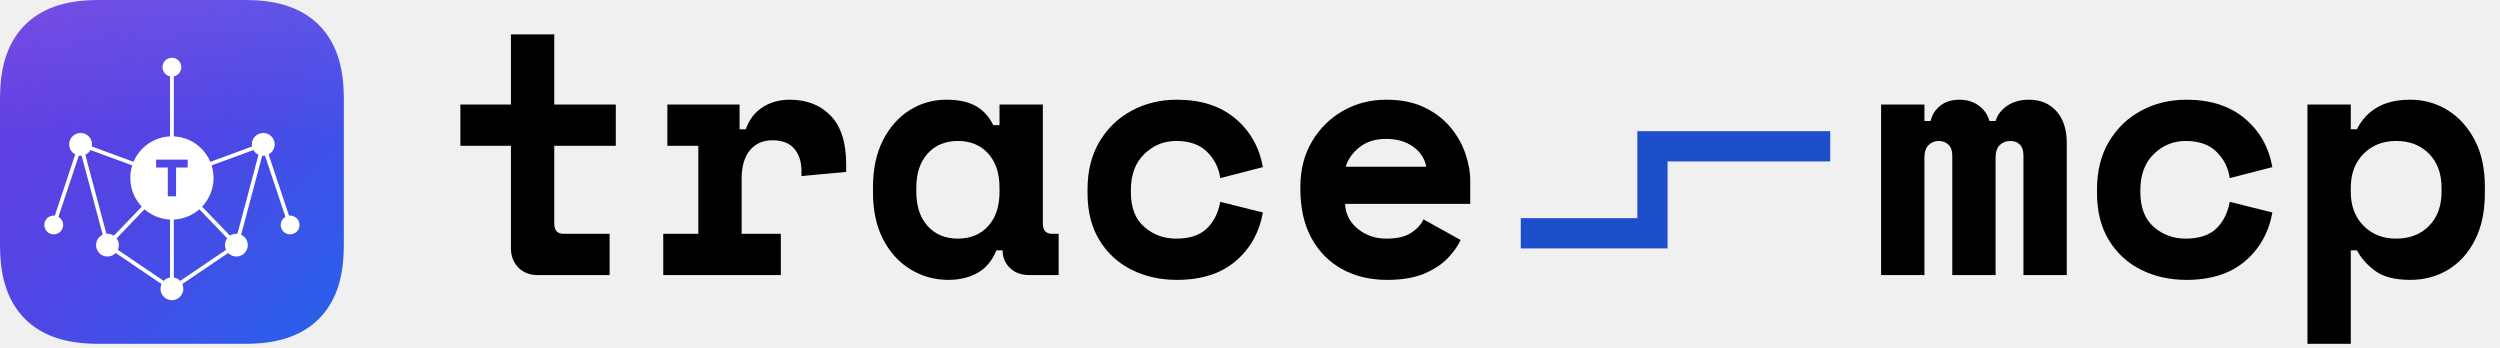
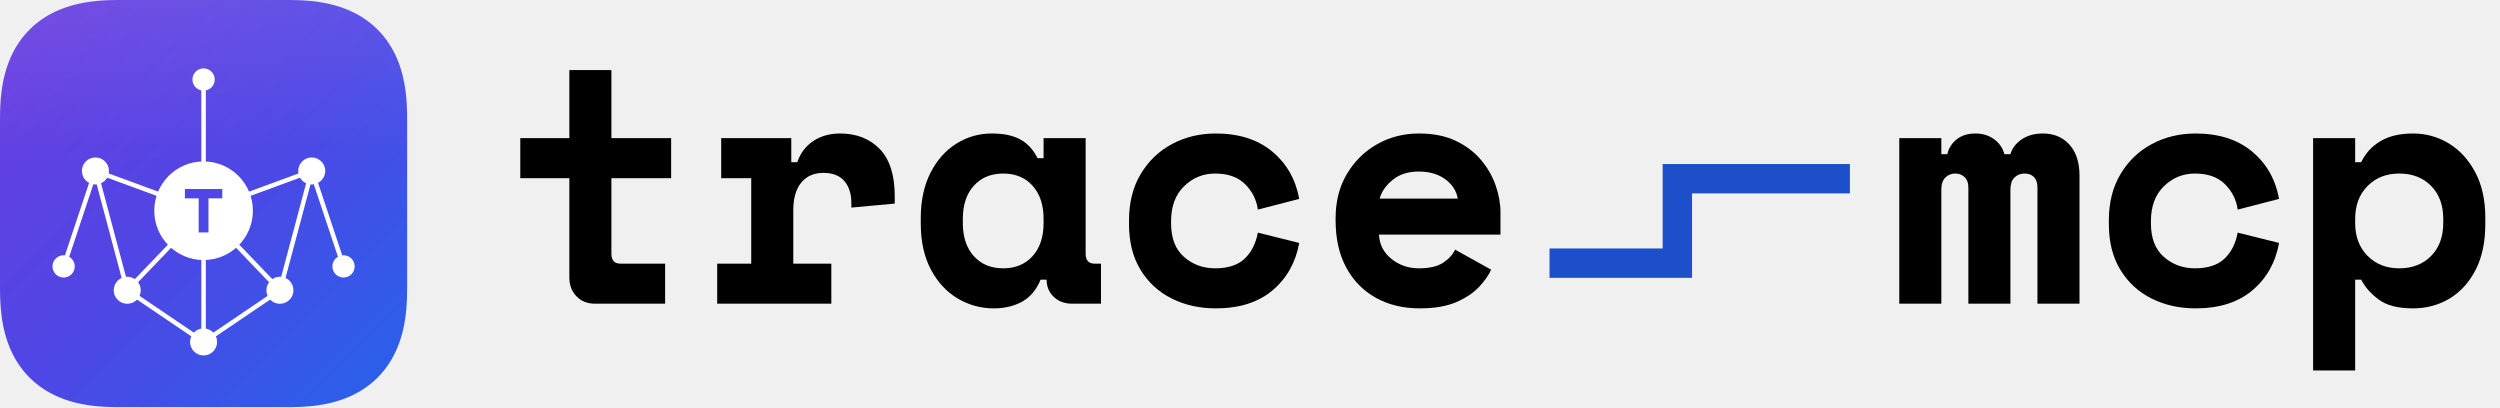
- <svg xmlns="http://www.w3.org/2000/svg" viewBox="0 0 7271 1010" width="7271" height="1010" role="img" aria-label="trace-mcp">
-   <g transform="translate(0 0) scale(0.9765625)">
+ <svg xmlns="http://www.w3.org/2000/svg" viewBox="0 0 7491 1220" width="7491" height="1220" role="img" aria-label="trace-mcp">
+   <g transform="translate(0 0) scale(1.191406)">
    <defs>
      <linearGradient id="light-row-plate" x1="0" y1="0" x2="1" y2="1">
        <stop offset="0%" stop-color="#6C3CE0" />
        <stop offset="50%" stop-color="#4F46E5" />
        <stop offset="100%" stop-color="#2563EB" />
      </linearGradient>
      <linearGradient id="light-row-shine" x1="0.5" y1="0" x2="0.5" y2="0.4">
        <stop offset="0%" stop-color="#FFFFFF" stop-opacity="0.08" />
        <stop offset="100%" stop-color="#FFFFFF" stop-opacity="0" />
      </linearGradient>
      <clipPath id="light-row-plateClip">
        <path d="M 0.00,307.20 L 0.03,295.76 L 0.13,287.28 L 0.30,279.65 L 0.53,272.53 L 0.82,265.77 L 1.18,259.29 L 1.61,253.02 L 2.10,246.95 L 2.66,241.03 L 3.29,235.26 L 3.98,229.62 L 4.73,224.10 L 5.55,218.68 L 6.44,213.37 L 7.39,208.14 L 8.40,203.01 L 9.48,197.96 L 10.63,193.00 L 11.84,188.11 L 13.11,183.29 L 14.45,178.55 L 15.86,173.88 L 17.32,169.28 L 18.85,164.74 L 20.45,160.27 L 22.11,155.87 L 23.83,151.53 L 25.62,147.25 L 27.47,143.03 L 29.38,138.88 L 31.35,134.79 L 33.39,130.76 L 35.49,126.79 L 37.66,122.88 L 39.88,119.03 L 42.17,115.24 L 44.52,111.51 L 46.93,107.84 L 49.40,104.22 L 51.93,100.67 L 54.53,97.18 L 57.18,93.74 L 59.90,90.37 L 62.68,87.05 L 65.51,83.80 L 68.41,80.60 L 71.37,77.46 L 74.39,74.39 L 77.46,71.37 L 80.60,68.41 L 83.80,65.51 L 87.05,62.68 L 90.37,59.90 L 93.74,57.18 L 97.18,54.53 L 100.67,51.93 L 104.22,49.40 L 107.84,46.93 L 111.51,44.52 L 115.24,42.17 L 119.03,39.88 L 122.88,37.66 L 126.79,35.49 L 130.76,33.39 L 134.79,31.35 L 138.88,29.38 L 143.03,27.47 L 147.25,25.62 L 151.53,23.83 L 155.87,22.11 L 160.27,20.45 L 164.74,18.85 L 169.28,17.32 L 173.88,15.86 L 178.55,14.45 L 183.29,13.11 L 188.11,11.84 L 193.00,10.63 L 197.96,9.48 L 203.01,8.40 L 208.14,7.39 L 213.37,6.44 L 218.68,5.55 L 224.10,4.73 L 229.62,3.98 L 235.26,3.29 L 241.03,2.66 L 246.95,2.10 L 253.02,1.61 L 259.29,1.18 L 265.77,0.82 L 272.53,0.53 L 279.65,0.30 L 287.28,0.13 L 295.76,0.03 L 307.20,0.00 L 716.80,0.00 L 728.24,0.03 L 736.72,0.13 L 744.35,0.30 L 751.47,0.53 L 758.23,0.82 L 764.71,1.18 L 770.98,1.61 L 777.05,2.10 L 782.97,2.66 L 788.74,3.29 L 794.38,3.98 L 799.90,4.73 L 805.32,5.55 L 810.63,6.44 L 815.86,7.39 L 820.99,8.40 L 826.04,9.48 L 831.00,10.63 L 835.89,11.84 L 840.71,13.11 L 845.45,14.45 L 850.12,15.86 L 854.72,17.32 L 859.26,18.85 L 863.73,20.45 L 868.13,22.11 L 872.47,23.83 L 876.75,25.62 L 880.97,27.47 L 885.12,29.38 L 889.21,31.35 L 893.24,33.39 L 897.21,35.49 L 901.12,37.66 L 904.97,39.88 L 908.76,42.17 L 912.49,44.52 L 916.16,46.93 L 919.78,49.40 L 923.33,51.93 L 926.82,54.53 L 930.26,57.18 L 933.63,59.90 L 936.95,62.68 L 940.20,65.51 L 943.40,68.41 L 946.54,71.37 L 949.61,74.39 L 952.63,77.46 L 955.59,80.60 L 958.49,83.80 L 961.32,87.05 L 964.10,90.37 L 966.82,93.74 L 969.47,97.18 L 972.07,100.67 L 974.60,104.22 L 977.07,107.84 L 979.48,111.51 L 981.83,115.24 L 984.12,119.03 L 986.34,122.88 L 988.51,126.79 L 990.61,130.76 L 992.65,134.79 L 994.62,138.88 L 996.53,143.03 L 998.38,147.25 L 1000.17,151.53 L 1001.89,155.87 L 1003.55,160.27 L 1005.15,164.74 L 1006.68,169.28 L 1008.14,173.88 L 1009.55,178.55 L 1010.89,183.29 L 1012.16,188.11 L 1013.37,193.00 L 1014.52,197.96 L 1015.60,203.01 L 1016.61,208.14 L 1017.56,213.37 L 1018.45,218.68 L 1019.27,224.10 L 1020.02,229.62 L 1020.71,235.26 L 1021.34,241.03 L 1021.90,246.95 L 1022.39,253.02 L 1022.82,259.29 L 1023.18,265.77 L 1023.47,272.53 L 1023.70,279.65 L 1023.87,287.28 L 1023.97,295.76 L 1024.00,307.20 L 1024.00,716.80 L 1023.97,728.24 L 1023.87,736.72 L 1023.70,744.35 L 1023.47,751.47 L 1023.18,758.23 L 1022.82,764.71 L 1022.39,770.98 L 1021.90,777.05 L 1021.34,782.97 L 1020.71,788.74 L 1020.02,794.38 L 1019.27,799.90 L 1018.45,805.32 L 1017.56,810.63 L 1016.61,815.86 L 1015.60,820.99 L 1014.52,826.04 L 1013.37,831.00 L 1012.16,835.89 L 1010.89,840.71 L 1009.55,845.45 L 1008.14,850.12 L 1006.68,854.72 L 1005.15,859.26 L 1003.55,863.73 L 1001.89,868.13 L 1000.17,872.47 L 998.38,876.75 L 996.53,880.97 L 994.62,885.12 L 992.65,889.21 L 990.61,893.24 L 988.51,897.21 L 986.34,901.12 L 984.12,904.97 L 981.83,908.76 L 979.48,912.49 L 977.07,916.16 L 974.60,919.78 L 972.07,923.33 L 969.47,926.82 L 966.82,930.26 L 964.10,933.63 L 961.32,936.95 L 958.49,940.20 L 955.59,943.40 L 952.63,946.54 L 949.61,949.61 L 946.54,952.63 L 943.40,955.59 L 940.20,958.49 L 936.95,961.32 L 933.63,964.10 L 930.26,966.82 L 926.82,969.47 L 923.33,972.07 L 919.78,974.60 L 916.16,977.07 L 912.49,979.48 L 908.76,981.83 L 904.97,984.12 L 901.12,986.34 L 897.21,988.51 L 893.24,990.61 L 889.21,992.65 L 885.12,994.62 L 880.97,996.53 L 876.75,998.38 L 872.47,1000.17 L 868.13,1001.89 L 863.73,1003.55 L 859.26,1005.15 L 854.72,1006.68 L 850.12,1008.14 L 845.45,1009.55 L 840.71,1010.89 L 835.89,1012.16 L 831.00,1013.37 L 826.04,1014.52 L 820.99,1015.60 L 815.86,1016.61 L 810.63,1017.56 L 805.32,1018.45 L 799.90,1019.27 L 794.38,1020.02 L 788.74,1020.71 L 782.97,1021.34 L 777.05,1021.90 L 770.98,1022.39 L 764.71,1022.82 L 758.23,1023.18 L 751.47,1023.47 L 744.35,1023.70 L 736.72,1023.87 L 728.24,1023.97 L 716.80,1024.00 L 307.20,1024.00 L 295.76,1023.97 L 287.28,1023.87 L 279.65,1023.70 L 272.53,1023.47 L 265.77,1023.18 L 259.29,1022.82 L 253.02,1022.39 L 246.95,1021.90 L 241.03,1021.34 L 235.26,1020.71 L 229.62,1020.02 L 224.10,1019.27 L 218.68,1018.45 L 213.37,1017.56 L 208.14,1016.61 L 203.01,1015.60 L 197.96,1014.52 L 193.00,1013.37 L 188.11,1012.16 L 183.29,1010.89 L 178.55,1009.55 L 173.88,1008.14 L 169.28,1006.68 L 164.74,1005.15 L 160.27,1003.55 L 155.87,1001.89 L 151.53,1000.17 L 147.25,998.38 L 143.03,996.53 L 138.88,994.62 L 134.79,992.65 L 130.76,990.61 L 126.79,988.51 L 122.88,986.34 L 119.03,984.12 L 115.24,981.83 L 111.51,979.48 L 107.84,977.07 L 104.22,974.60 L 100.67,972.07 L 97.18,969.47 L 93.74,966.82 L 90.37,964.10 L 87.05,961.32 L 83.80,958.49 L 80.60,955.59 L 77.46,952.63 L 74.39,949.61 L 71.37,946.54 L 68.41,943.40 L 65.51,940.20 L 62.68,936.95 L 59.90,933.63 L 57.18,930.26 L 54.53,926.82 L 51.93,923.33 L 49.40,919.78 L 46.93,916.16 L 44.52,912.49 L 42.17,908.76 L 39.88,904.97 L 37.66,901.12 L 35.49,897.21 L 33.39,893.24 L 31.35,889.21 L 29.38,885.12 L 27.47,880.97 L 25.62,876.75 L 23.83,872.47 L 22.11,868.13 L 20.45,863.73 L 18.85,859.26 L 17.32,854.72 L 15.86,850.12 L 14.45,845.45 L 13.11,840.71 L 11.84,835.89 L 10.63,831.00 L 9.48,826.04 L 8.40,820.99 L 7.39,815.86 L 6.44,810.63 L 5.55,805.32 L 4.73,799.90 L 3.98,794.38 L 3.29,788.74 L 2.66,782.97 L 2.10,777.05 L 1.61,770.98 L 1.18,764.71 L 0.82,758.23 L 0.53,751.47 L 0.30,744.35 L 0.13,736.72 L 0.03,728.24 L 0.00,716.80 Z" />
      </clipPath>
    </defs>
    <path d="M 0.00,307.20 L 0.03,295.76 L 0.13,287.28 L 0.30,279.65 L 0.53,272.53 L 0.82,265.77 L 1.18,259.29 L 1.61,253.02 L 2.10,246.95 L 2.66,241.03 L 3.29,235.26 L 3.98,229.62 L 4.73,224.10 L 5.55,218.68 L 6.44,213.37 L 7.39,208.14 L 8.40,203.01 L 9.48,197.96 L 10.63,193.00 L 11.84,188.11 L 13.11,183.29 L 14.45,178.55 L 15.86,173.88 L 17.32,169.28 L 18.85,164.74 L 20.45,160.27 L 22.11,155.87 L 23.83,151.53 L 25.62,147.25 L 27.47,143.03 L 29.38,138.88 L 31.35,134.79 L 33.39,130.76 L 35.49,126.79 L 37.66,122.88 L 39.88,119.03 L 42.17,115.24 L 44.52,111.51 L 46.93,107.84 L 49.40,104.22 L 51.93,100.67 L 54.53,97.18 L 57.18,93.74 L 59.90,90.37 L 62.68,87.05 L 65.51,83.80 L 68.41,80.60 L 71.37,77.46 L 74.39,74.39 L 77.46,71.37 L 80.60,68.41 L 83.80,65.51 L 87.05,62.68 L 90.37,59.90 L 93.74,57.18 L 97.18,54.53 L 100.67,51.93 L 104.22,49.40 L 107.84,46.93 L 111.51,44.52 L 115.24,42.17 L 119.03,39.88 L 122.88,37.66 L 126.79,35.49 L 130.76,33.39 L 134.79,31.35 L 138.88,29.38 L 143.03,27.47 L 147.25,25.62 L 151.53,23.83 L 155.87,22.11 L 160.27,20.45 L 164.74,18.85 L 169.28,17.32 L 173.88,15.86 L 178.55,14.45 L 183.29,13.11 L 188.11,11.84 L 193.00,10.63 L 197.96,9.48 L 203.01,8.40 L 208.14,7.39 L 213.37,6.44 L 218.68,5.55 L 224.10,4.73 L 229.62,3.98 L 235.26,3.29 L 241.03,2.66 L 246.95,2.10 L 253.02,1.61 L 259.29,1.18 L 265.77,0.82 L 272.53,0.53 L 279.65,0.30 L 287.28,0.13 L 295.76,0.03 L 307.20,0.00 L 716.80,0.00 L 728.24,0.03 L 736.72,0.13 L 744.35,0.30 L 751.47,0.53 L 758.23,0.82 L 764.71,1.18 L 770.98,1.61 L 777.05,2.10 L 782.97,2.66 L 788.74,3.29 L 794.38,3.98 L 799.90,4.73 L 805.32,5.55 L 810.63,6.44 L 815.86,7.39 L 820.99,8.40 L 826.04,9.48 L 831.00,10.63 L 835.89,11.84 L 840.71,13.11 L 845.45,14.45 L 850.12,15.86 L 854.72,17.32 L 859.26,18.85 L 863.73,20.45 L 868.13,22.11 L 872.47,23.83 L 876.75,25.62 L 880.97,27.47 L 885.12,29.38 L 889.21,31.35 L 893.24,33.39 L 897.21,35.49 L 901.12,37.66 L 904.97,39.88 L 908.76,42.17 L 912.49,44.52 L 916.16,46.93 L 919.78,49.40 L 923.33,51.93 L 926.82,54.53 L 930.26,57.18 L 933.63,59.90 L 936.95,62.68 L 940.20,65.51 L 943.40,68.41 L 946.54,71.37 L 949.61,74.39 L 952.63,77.46 L 955.59,80.60 L 958.49,83.80 L 961.32,87.05 L 964.10,90.37 L 966.82,93.74 L 969.47,97.18 L 972.07,100.67 L 974.60,104.22 L 977.07,107.84 L 979.48,111.51 L 981.83,115.24 L 984.12,119.03 L 986.34,122.88 L 988.51,126.79 L 990.61,130.76 L 992.65,134.79 L 994.62,138.88 L 996.53,143.03 L 998.38,147.25 L 1000.17,151.53 L 1001.89,155.87 L 1003.55,160.27 L 1005.15,164.74 L 1006.68,169.28 L 1008.14,173.88 L 1009.55,178.55 L 1010.89,183.29 L 1012.16,188.11 L 1013.37,193.00 L 1014.52,197.96 L 1015.60,203.01 L 1016.61,208.14 L 1017.56,213.37 L 1018.45,218.68 L 1019.27,224.10 L 1020.02,229.62 L 1020.71,235.26 L 1021.34,241.03 L 1021.90,246.95 L 1022.39,253.02 L 1022.82,259.29 L 1023.18,265.77 L 1023.47,272.53 L 1023.70,279.65 L 1023.87,287.28 L 1023.97,295.76 L 1024.00,307.20 L 1024.00,716.80 L 1023.97,728.24 L 1023.87,736.72 L 1023.70,744.35 L 1023.47,751.47 L 1023.18,758.23 L 1022.82,764.71 L 1022.39,770.98 L 1021.90,777.05 L 1021.34,782.97 L 1020.71,788.74 L 1020.02,794.38 L 1019.27,799.90 L 1018.45,805.32 L 1017.56,810.63 L 1016.61,815.86 L 1015.60,820.99 L 1014.52,826.04 L 1013.37,831.00 L 1012.16,835.89 L 1010.89,840.71 L 1009.55,845.45 L 1008.14,850.12 L 1006.68,854.72 L 1005.15,859.26 L 1003.55,863.73 L 1001.89,868.13 L 1000.17,872.47 L 998.38,876.75 L 996.53,880.97 L 994.62,885.12 L 992.65,889.21 L 990.61,893.24 L 988.51,897.21 L 986.34,901.12 L 984.12,904.97 L 981.83,908.76 L 979.48,912.49 L 977.07,916.16 L 974.60,919.78 L 972.07,923.33 L 969.47,926.82 L 966.82,930.26 L 964.10,933.63 L 961.32,936.95 L 958.49,940.20 L 955.59,943.40 L 952.63,946.54 L 949.61,949.61 L 946.54,952.63 L 943.40,955.59 L 940.20,958.49 L 936.95,961.32 L 933.63,964.10 L 930.26,966.82 L 926.82,969.47 L 923.33,972.07 L 919.78,974.60 L 916.16,977.07 L 912.49,979.48 L 908.76,981.83 L 904.97,984.12 L 901.12,986.34 L 897.21,988.51 L 893.24,990.61 L 889.21,992.65 L 885.12,994.62 L 880.97,996.53 L 876.75,998.38 L 872.47,1000.17 L 868.13,1001.89 L 863.73,1003.55 L 859.26,1005.15 L 854.72,1006.68 L 850.12,1008.14 L 845.45,1009.55 L 840.71,1010.89 L 835.89,1012.16 L 831.00,1013.37 L 826.04,1014.52 L 820.99,1015.60 L 815.86,1016.61 L 810.63,1017.56 L 805.32,1018.45 L 799.90,1019.27 L 794.38,1020.02 L 788.74,1020.71 L 782.97,1021.34 L 777.05,1021.90 L 770.98,1022.39 L 764.71,1022.82 L 758.23,1023.18 L 751.47,1023.47 L 744.35,1023.70 L 736.72,1023.87 L 728.24,1023.97 L 716.80,1024.00 L 307.20,1024.00 L 295.76,1023.97 L 287.28,1023.87 L 279.65,1023.70 L 272.53,1023.47 L 265.77,1023.18 L 259.29,1022.82 L 253.02,1022.39 L 246.95,1021.90 L 241.03,1021.34 L 235.26,1020.71 L 229.62,1020.02 L 224.10,1019.27 L 218.68,1018.45 L 213.37,1017.56 L 208.14,1016.61 L 203.01,1015.60 L 197.96,1014.52 L 193.00,1013.37 L 188.11,1012.16 L 183.29,1010.89 L 178.55,1009.55 L 173.88,1008.14 L 169.28,1006.68 L 164.74,1005.15 L 160.27,1003.55 L 155.87,1001.89 L 151.53,1000.17 L 147.25,998.38 L 143.03,996.53 L 138.88,994.62 L 134.79,992.65 L 130.76,990.61 L 126.79,988.51 L 122.88,986.34 L 119.03,984.12 L 115.24,981.83 L 111.51,979.48 L 107.84,977.07 L 104.22,974.60 L 100.67,972.07 L 97.18,969.47 L 93.74,966.82 L 90.37,964.10 L 87.05,961.32 L 83.80,958.49 L 80.60,955.59 L 77.46,952.63 L 74.39,949.61 L 71.37,946.54 L 68.41,943.40 L 65.51,940.20 L 62.68,936.95 L 59.90,933.63 L 57.18,930.26 L 54.53,926.82 L 51.93,923.33 L 49.40,919.78 L 46.93,916.16 L 44.52,912.49 L 42.17,908.76 L 39.88,904.97 L 37.66,901.12 L 35.49,897.21 L 33.39,893.24 L 31.35,889.21 L 29.38,885.12 L 27.47,880.97 L 25.62,876.75 L 23.83,872.47 L 22.11,868.13 L 20.45,863.73 L 18.85,859.26 L 17.32,854.72 L 15.86,850.12 L 14.45,845.45 L 13.11,840.71 L 11.84,835.89 L 10.63,831.00 L 9.48,826.04 L 8.40,820.99 L 7.39,815.86 L 6.44,810.63 L 5.55,805.32 L 4.73,799.90 L 3.98,794.38 L 3.29,788.74 L 2.66,782.97 L 2.10,777.05 L 1.61,770.98 L 1.18,764.71 L 0.82,758.23 L 0.53,751.47 L 0.30,744.35 L 0.13,736.72 L 0.03,728.24 L 0.00,716.80 Z" fill="url(#light-row-plate)" />
    <path d="M 0.00,307.20 L 0.03,295.76 L 0.13,287.28 L 0.30,279.65 L 0.53,272.53 L 0.82,265.77 L 1.18,259.29 L 1.61,253.02 L 2.10,246.95 L 2.66,241.03 L 3.29,235.26 L 3.98,229.62 L 4.73,224.10 L 5.55,218.68 L 6.44,213.37 L 7.39,208.14 L 8.40,203.01 L 9.48,197.96 L 10.63,193.00 L 11.84,188.11 L 13.11,183.29 L 14.45,178.55 L 15.86,173.88 L 17.32,169.28 L 18.85,164.74 L 20.45,160.27 L 22.11,155.87 L 23.83,151.53 L 25.62,147.25 L 27.47,143.03 L 29.38,138.88 L 31.35,134.79 L 33.39,130.76 L 35.49,126.79 L 37.66,122.88 L 39.88,119.03 L 42.17,115.24 L 44.52,111.51 L 46.93,107.84 L 49.40,104.22 L 51.93,100.67 L 54.53,97.18 L 57.18,93.74 L 59.90,90.37 L 62.68,87.05 L 65.51,83.80 L 68.41,80.60 L 71.37,77.46 L 74.39,74.39 L 77.46,71.37 L 80.60,68.41 L 83.80,65.51 L 87.05,62.68 L 90.37,59.90 L 93.74,57.18 L 97.18,54.53 L 100.67,51.93 L 104.22,49.40 L 107.84,46.93 L 111.51,44.52 L 115.24,42.17 L 119.03,39.88 L 122.88,37.66 L 126.79,35.49 L 130.76,33.39 L 134.79,31.35 L 138.88,29.38 L 143.03,27.47 L 147.25,25.62 L 151.53,23.83 L 155.87,22.11 L 160.27,20.45 L 164.74,18.85 L 169.28,17.32 L 173.88,15.86 L 178.55,14.45 L 183.29,13.11 L 188.11,11.84 L 193.00,10.63 L 197.96,9.48 L 203.01,8.40 L 208.14,7.39 L 213.37,6.44 L 218.68,5.55 L 224.10,4.73 L 229.62,3.98 L 235.26,3.29 L 241.03,2.66 L 246.95,2.10 L 253.02,1.61 L 259.29,1.18 L 265.77,0.82 L 272.53,0.53 L 279.65,0.30 L 287.28,0.13 L 295.76,0.03 L 307.20,0.00 L 716.80,0.00 L 728.24,0.03 L 736.72,0.13 L 744.35,0.30 L 751.47,0.53 L 758.23,0.82 L 764.71,1.18 L 770.98,1.61 L 777.05,2.10 L 782.97,2.66 L 788.74,3.29 L 794.38,3.98 L 799.90,4.73 L 805.32,5.55 L 810.63,6.44 L 815.86,7.39 L 820.99,8.40 L 826.04,9.48 L 831.00,10.63 L 835.89,11.84 L 840.71,13.11 L 845.45,14.45 L 850.12,15.86 L 854.72,17.32 L 859.26,18.85 L 863.73,20.45 L 868.13,22.11 L 872.47,23.83 L 876.75,25.62 L 880.97,27.47 L 885.12,29.38 L 889.21,31.35 L 893.24,33.39 L 897.21,35.49 L 901.12,37.66 L 904.97,39.88 L 908.76,42.17 L 912.49,44.52 L 916.16,46.93 L 919.78,49.40 L 923.33,51.93 L 926.82,54.53 L 930.26,57.18 L 933.63,59.90 L 936.95,62.68 L 940.20,65.51 L 943.40,68.41 L 946.54,71.37 L 949.61,74.39 L 952.63,77.46 L 955.59,80.60 L 958.49,83.80 L 961.32,87.05 L 964.10,90.37 L 966.82,93.74 L 969.47,97.18 L 972.07,100.67 L 974.60,104.22 L 977.07,107.84 L 979.48,111.51 L 981.83,115.24 L 984.12,119.03 L 986.34,122.88 L 988.51,126.79 L 990.61,130.76 L 992.65,134.79 L 994.62,138.88 L 996.53,143.03 L 998.38,147.25 L 1000.17,151.53 L 1001.89,155.87 L 1003.55,160.27 L 1005.15,164.74 L 1006.68,169.28 L 1008.14,173.88 L 1009.55,178.55 L 1010.89,183.29 L 1012.16,188.11 L 1013.37,193.00 L 1014.52,197.96 L 1015.60,203.01 L 1016.61,208.14 L 1017.56,213.37 L 1018.45,218.68 L 1019.27,224.10 L 1020.02,229.62 L 1020.71,235.26 L 1021.34,241.03 L 1021.90,246.95 L 1022.39,253.02 L 1022.82,259.29 L 1023.18,265.77 L 1023.47,272.53 L 1023.70,279.65 L 1023.87,287.28 L 1023.97,295.76 L 1024.00,307.20 L 1024.00,716.80 L 1023.97,728.24 L 1023.87,736.72 L 1023.70,744.35 L 1023.47,751.47 L 1023.18,758.23 L 1022.82,764.71 L 1022.39,770.98 L 1021.90,777.05 L 1021.34,782.97 L 1020.71,788.74 L 1020.02,794.38 L 1019.27,799.90 L 1018.45,805.32 L 1017.56,810.63 L 1016.61,815.86 L 1015.60,820.99 L 1014.52,826.04 L 1013.37,831.00 L 1012.16,835.89 L 1010.89,840.71 L 1009.55,845.45 L 1008.14,850.12 L 1006.68,854.72 L 1005.15,859.26 L 1003.55,863.73 L 1001.89,868.13 L 1000.17,872.47 L 998.38,876.75 L 996.53,880.97 L 994.62,885.12 L 992.65,889.21 L 990.61,893.24 L 988.51,897.21 L 986.34,901.12 L 984.12,904.97 L 981.83,908.76 L 979.48,912.49 L 977.07,916.16 L 974.60,919.78 L 972.07,923.33 L 969.47,926.82 L 966.82,930.26 L 964.10,933.63 L 961.32,936.95 L 958.49,940.20 L 955.59,943.40 L 952.63,946.54 L 949.61,949.61 L 946.54,952.63 L 943.40,955.59 L 940.20,958.49 L 936.95,961.32 L 933.63,964.10 L 930.26,966.82 L 926.82,969.47 L 923.33,972.07 L 919.78,974.60 L 916.16,977.07 L 912.49,979.48 L 908.76,981.83 L 904.97,984.12 L 901.12,986.34 L 897.21,988.51 L 893.24,990.61 L 889.21,992.65 L 885.12,994.62 L 880.97,996.53 L 876.75,998.38 L 872.47,1000.17 L 868.13,1001.89 L 863.73,1003.55 L 859.26,1005.15 L 854.72,1006.68 L 850.12,1008.14 L 845.45,1009.55 L 840.71,1010.89 L 835.89,1012.16 L 831.00,1013.37 L 826.04,1014.52 L 820.99,1015.60 L 815.86,1016.61 L 810.63,1017.56 L 805.32,1018.45 L 799.90,1019.27 L 794.38,1020.02 L 788.74,1020.71 L 782.97,1021.34 L 777.05,1021.90 L 770.98,1022.39 L 764.71,1022.82 L 758.23,1023.18 L 751.47,1023.47 L 744.35,1023.70 L 736.72,1023.87 L 728.24,1023.97 L 716.80,1024.00 L 307.20,1024.00 L 295.76,1023.97 L 287.28,1023.87 L 279.65,1023.70 L 272.53,1023.47 L 265.77,1023.18 L 259.29,1022.82 L 253.02,1022.39 L 246.95,1021.90 L 241.03,1021.34 L 235.26,1020.71 L 229.62,1020.02 L 224.10,1019.27 L 218.68,1018.45 L 213.37,1017.56 L 208.14,1016.61 L 203.01,1015.60 L 197.96,1014.52 L 193.00,1013.37 L 188.11,1012.16 L 183.29,1010.89 L 178.55,1009.55 L 173.88,1008.14 L 169.28,1006.68 L 164.74,1005.15 L 160.27,1003.55 L 155.87,1001.89 L 151.53,1000.17 L 147.25,998.38 L 143.03,996.53 L 138.88,994.62 L 134.79,992.65 L 130.76,990.61 L 126.79,988.51 L 122.88,986.34 L 119.03,984.12 L 115.24,981.83 L 111.51,979.48 L 107.84,977.07 L 104.22,974.60 L 100.67,972.07 L 97.18,969.47 L 93.74,966.82 L 90.37,964.10 L 87.05,961.32 L 83.80,958.49 L 80.60,955.59 L 77.46,952.63 L 74.39,949.61 L 71.37,946.54 L 68.41,943.40 L 65.51,940.20 L 62.68,936.95 L 59.90,933.63 L 57.18,930.26 L 54.53,926.82 L 51.93,923.33 L 49.40,919.78 L 46.93,916.16 L 44.52,912.49 L 42.17,908.76 L 39.88,904.97 L 37.66,901.12 L 35.49,897.21 L 33.39,893.24 L 31.35,889.21 L 29.38,885.12 L 27.47,880.97 L 25.62,876.75 L 23.83,872.47 L 22.11,868.13 L 20.45,863.73 L 18.85,859.26 L 17.32,854.72 L 15.86,850.12 L 14.45,845.45 L 13.11,840.71 L 11.84,835.89 L 10.63,831.00 L 9.48,826.04 L 8.40,820.99 L 7.39,815.86 L 6.44,810.63 L 5.55,805.32 L 4.73,799.90 L 3.98,794.38 L 3.29,788.74 L 2.66,782.97 L 2.10,777.05 L 1.61,770.98 L 1.18,764.71 L 0.82,758.23 L 0.53,751.47 L 0.30,744.35 L 0.13,736.72 L 0.03,728.24 L 0.00,716.80 Z" fill="url(#light-row-shine)" />
    <mask id="light-row-cut">
      <rect width="1024" height="1024" fill="#FFFFFF" />
      <path d="M 465.0,475.4 H 559.0 V 498.9 H 524.3 V 584.6 H 499.7 V 498.9 H 465.0 Z" fill="#000000" />
    </mask>
    <g clip-path="url(#light-row-plateClip)" mask="url(#light-row-cut)">
      <line x1="512" y1="200" x2="512" y2="530" stroke="#FFFFFF" stroke-width="11.3" stroke-linecap="round" />
      <line x1="512" y1="530" x2="240" y2="430" stroke="#FFFFFF" stroke-width="11.3" stroke-linecap="round" />
      <line x1="512" y1="530" x2="784" y2="430" stroke="#FFFFFF" stroke-width="11.3" stroke-linecap="round" />
      <line x1="240" y1="430" x2="320" y2="730" stroke="#FFFFFF" stroke-width="11.3" stroke-linecap="round" />
      <line x1="784" y1="430" x2="704" y2="730" stroke="#FFFFFF" stroke-width="11.3" stroke-linecap="round" />
      <line x1="512" y1="530" x2="320" y2="730" stroke="#FFFFFF" stroke-width="11.3" stroke-linecap="round" />
      <line x1="512" y1="530" x2="704" y2="730" stroke="#FFFFFF" stroke-width="11.3" stroke-linecap="round" />
      <line x1="240" y1="430" x2="160" y2="670" stroke="#FFFFFF" stroke-width="11.3" stroke-linecap="round" />
      <line x1="784" y1="430" x2="864" y2="670" stroke="#FFFFFF" stroke-width="11.3" stroke-linecap="round" />
      <line x1="512" y1="530" x2="512" y2="860" stroke="#FFFFFF" stroke-width="11.3" stroke-linecap="round" />
      <line x1="320" y1="730" x2="512" y2="860" stroke="#FFFFFF" stroke-width="11.3" stroke-linecap="round" />
      <line x1="704" y1="730" x2="512" y2="860" stroke="#FFFFFF" stroke-width="11.3" stroke-linecap="round" />
      <circle cx="512" cy="200" r="28.0" fill="#FFFFFF" />
      <circle cx="240" cy="430" r="34.0" fill="#FFFFFF" />
      <circle cx="784" cy="430" r="34.0" fill="#FFFFFF" />
      <circle cx="320" cy="730" r="34.0" fill="#FFFFFF" />
      <circle cx="704" cy="730" r="34.0" fill="#FFFFFF" />
      <circle cx="160" cy="670" r="28.0" fill="#FFFFFF" />
      <circle cx="864" cy="670" r="28.0" fill="#FFFFFF" />
      <circle cx="512" cy="860" r="34.0" fill="#FFFFFF" />
      <circle cx="512.0" cy="530.0" r="124.0" fill="#FFFFFF" />
    </g>
  </g>
-   <path d="M288 0Q254 0 232.5 22.0Q211 44 211 78V376H64V496H211V700H337V496H516V376H337V150Q337 120 364 120H498V0Z" transform="translate(1275 800) scale(1 -1)" fill="#000000" />
-   <path d="M42 0V120H144V376H54V496H264V424H282Q296 465 330.0 487.5Q364 510 410 510Q484 510 529.0 463.5Q574 417 574 322V300L444 288V302Q444 343 423.0 367.5Q402 392 360 392Q318 392 294.0 363.0Q270 334 270 280V120H384V0Z" transform="translate(1887 800) scale(1 -1)" fill="#000000" />
-   <path d="M259 -14Q200 -14 150.0 16.0Q100 46 70.0 103.0Q40 160 40 240V256Q40 335 69.0 392.0Q98 449 146.5 479.5Q195 510 253 510Q306 510 338.5 492.0Q371 474 390 436H408V496H534V150Q534 120 561 120H580V0H494Q460 0 438.5 20.5Q417 41 417 72H399Q380 26 343.5 6.0Q307 -14 259 -14ZM287 106Q342 106 375.0 142.5Q408 179 408 242V254Q408 317 375.0 353.5Q342 390 287 390Q232 390 199.0 353.5Q166 317 166 254V242Q166 179 199.0 142.5Q232 106 287 106Z" transform="translate(2499 800) scale(1 -1)" fill="#000000" />
-   <path d="M312 -14Q239 -14 180.0 15.5Q121 45 86.5 101.5Q52 158 52 238V250Q52 330 87.0 388.5Q122 447 181.0 478.5Q240 510 312 510Q416 510 481.0 456.0Q546 402 562 314L438 282Q432 326 400.0 358.0Q368 390 310 390Q256 390 217.0 352.0Q178 314 178 247V241Q178 174 217.0 140.0Q256 106 310 106Q368 106 398.5 135.0Q429 164 438 213L562 182Q546 94 482.0 40.0Q418 -14 312 -14Z" transform="translate(3111 800) scale(1 -1)" fill="#000000" />
-   <path d="M311 -14Q237 -14 180.0 17.5Q123 49 91.0 108.0Q59 167 59 250V256Q59 332 93.0 389.0Q127 446 183.5 478.0Q240 510 309 510Q373 510 419.0 488.0Q465 466 494.5 431.0Q524 396 538.5 354.5Q553 313 553 274V207H189Q191 163 226.0 134.5Q261 106 309 106Q356 106 381.5 123.0Q407 140 417 162L525 102Q514 77 488.5 50.0Q463 23 420.0 4.5Q377 -14 311 -14ZM191 315H425Q419 350 387.5 373.0Q356 396 308 396Q261 396 230.5 371.5Q200 347 191 315Z" transform="translate(3723 800) scale(1 -1)" fill="#000000" />
-   <path d="M36 0V496H162V448H180Q186 475 208.0 492.5Q230 510 264 510Q297 510 320.5 492.5Q344 475 351 448H369Q377 475 403.0 492.5Q429 510 466 510Q516 510 546.0 476.5Q576 443 576 384V0H450V348Q450 369 439.5 379.5Q429 390 412 390Q393 390 381.0 378.0Q369 366 369 342V0H243V348Q243 369 231.5 379.5Q220 390 204 390Q186 390 174.0 378.0Q162 366 162 342V0Z" transform="translate(5435 800) scale(1 -1)" fill="#000000" />
-   <path d="M312 -14Q239 -14 180.0 15.5Q121 45 86.5 101.5Q52 158 52 238V250Q52 330 87.0 388.5Q122 447 181.0 478.5Q240 510 312 510Q416 510 481.0 456.0Q546 402 562 314L438 282Q432 326 400.0 358.0Q368 390 310 390Q256 390 217.0 352.0Q178 314 178 247V241Q178 174 217.0 140.0Q256 106 310 106Q368 106 398.5 135.0Q429 164 438 213L562 182Q546 94 482.0 40.0Q418 -14 312 -14Z" transform="translate(6047 800) scale(1 -1)" fill="#000000" />
-   <path d="M52 -200V496H178V424H196Q216 465 254.5 487.5Q293 510 351 510Q410 510 459.0 480.0Q508 450 538.0 393.5Q568 337 568 257V239Q568 158 539.0 101.5Q510 45 461.0 15.5Q412 -14 351 -14Q284 -14 248.5 12.5Q213 39 196 72H178V-200ZM310 106Q369 106 405.5 143.0Q442 180 442 242V254Q442 316 405.5 353.0Q369 390 310 390Q252 390 215.0 352.5Q178 315 178 254V242Q178 181 215.0 143.5Q252 106 310 106Z" transform="translate(6659 800) scale(1 -1)" fill="#000000" />
-   <path d="M 4423,678.5 H 4806 V 425.5 H 5323" stroke="#1E4FCB" stroke-width="88" fill="none" stroke-linecap="butt" stroke-linejoin="miter" />
+   <path d="M288 0Q254 0 232.5 22.0Q211 44 211 78V376H64V496H211V700H337V496H516V376H337V150Q337 120 364 120H498V0Z" transform="translate(1495 910) scale(1 -1)" fill="#000000" />
+   <path d="M42 0V120H144V376H54V496H264V424H282Q296 465 330.0 487.5Q364 510 410 510Q484 510 529.0 463.5Q574 417 574 322V300L444 288V302Q444 343 423.0 367.5Q402 392 360 392Q318 392 294.0 363.0Q270 334 270 280V120H384V0Z" transform="translate(2107 910) scale(1 -1)" fill="#000000" />
+   <path d="M259 -14Q200 -14 150.0 16.0Q100 46 70.0 103.0Q40 160 40 240V256Q40 335 69.0 392.0Q98 449 146.5 479.5Q195 510 253 510Q306 510 338.5 492.0Q371 474 390 436H408V496H534V150Q534 120 561 120H580V0H494Q460 0 438.5 20.5Q417 41 417 72H399Q380 26 343.5 6.0Q307 -14 259 -14ZM287 106Q342 106 375.0 142.5Q408 179 408 242V254Q408 317 375.0 353.5Q342 390 287 390Q232 390 199.0 353.5Q166 317 166 254V242Q166 179 199.0 142.5Q232 106 287 106Z" transform="translate(2719 910) scale(1 -1)" fill="#000000" />
+   <path d="M312 -14Q239 -14 180.0 15.5Q121 45 86.5 101.5Q52 158 52 238V250Q52 330 87.0 388.5Q122 447 181.0 478.5Q240 510 312 510Q416 510 481.0 456.0Q546 402 562 314L438 282Q432 326 400.0 358.0Q368 390 310 390Q256 390 217.0 352.0Q178 314 178 247V241Q178 174 217.0 140.0Q256 106 310 106Q368 106 398.5 135.0Q429 164 438 213L562 182Q546 94 482.0 40.0Q418 -14 312 -14Z" transform="translate(3331 910) scale(1 -1)" fill="#000000" />
+   <path d="M311 -14Q237 -14 180.0 17.5Q123 49 91.0 108.0Q59 167 59 250V256Q59 332 93.0 389.0Q127 446 183.5 478.0Q240 510 309 510Q373 510 419.0 488.0Q465 466 494.5 431.0Q524 396 538.5 354.5Q553 313 553 274V207H189Q191 163 226.0 134.5Q261 106 309 106Q356 106 381.5 123.0Q407 140 417 162L525 102Q514 77 488.5 50.0Q463 23 420.0 4.5Q377 -14 311 -14ZM191 315H425Q419 350 387.5 373.0Q356 396 308 396Q261 396 230.5 371.5Q200 347 191 315Z" transform="translate(3943 910) scale(1 -1)" fill="#000000" />
+   <path d="M36 0V496H162V448H180Q186 475 208.0 492.5Q230 510 264 510Q297 510 320.5 492.5Q344 475 351 448H369Q377 475 403.0 492.5Q429 510 466 510Q516 510 546.0 476.5Q576 443 576 384V0H450V348Q450 369 439.5 379.5Q429 390 412 390Q393 390 381.0 378.0Q369 366 369 342V0H243V348Q243 369 231.5 379.5Q220 390 204 390Q186 390 174.0 378.0Q162 366 162 342V0Z" transform="translate(5655 910) scale(1 -1)" fill="#000000" />
+   <path d="M312 -14Q239 -14 180.0 15.5Q121 45 86.5 101.5Q52 158 52 238V250Q52 330 87.0 388.5Q122 447 181.0 478.5Q240 510 312 510Q416 510 481.0 456.0Q546 402 562 314L438 282Q432 326 400.0 358.0Q368 390 310 390Q256 390 217.0 352.0Q178 314 178 247V241Q178 174 217.0 140.0Q256 106 310 106Q368 106 398.5 135.0Q429 164 438 213L562 182Q546 94 482.0 40.0Q418 -14 312 -14Z" transform="translate(6267 910) scale(1 -1)" fill="#000000" />
+   <path d="M52 -200V496H178V424H196Q216 465 254.5 487.5Q293 510 351 510Q410 510 459.0 480.0Q508 450 538.0 393.5Q568 337 568 257V239Q568 158 539.0 101.5Q510 45 461.0 15.5Q412 -14 351 -14Q284 -14 248.5 12.5Q213 39 196 72H178V-200ZM310 106Q369 106 405.5 143.0Q442 180 442 242V254Q442 316 405.5 353.0Q369 390 310 390Q252 390 215.0 352.5Q178 315 178 254V242Q178 181 215.0 143.5Q252 106 310 106Z" transform="translate(6879 910) scale(1 -1)" fill="#000000" />
+   <path d="M 4643,788.5 H 5026 V 535.5 H 5543" stroke="#1E4FCB" stroke-width="88" fill="none" stroke-linecap="butt" stroke-linejoin="miter" />
</svg>
